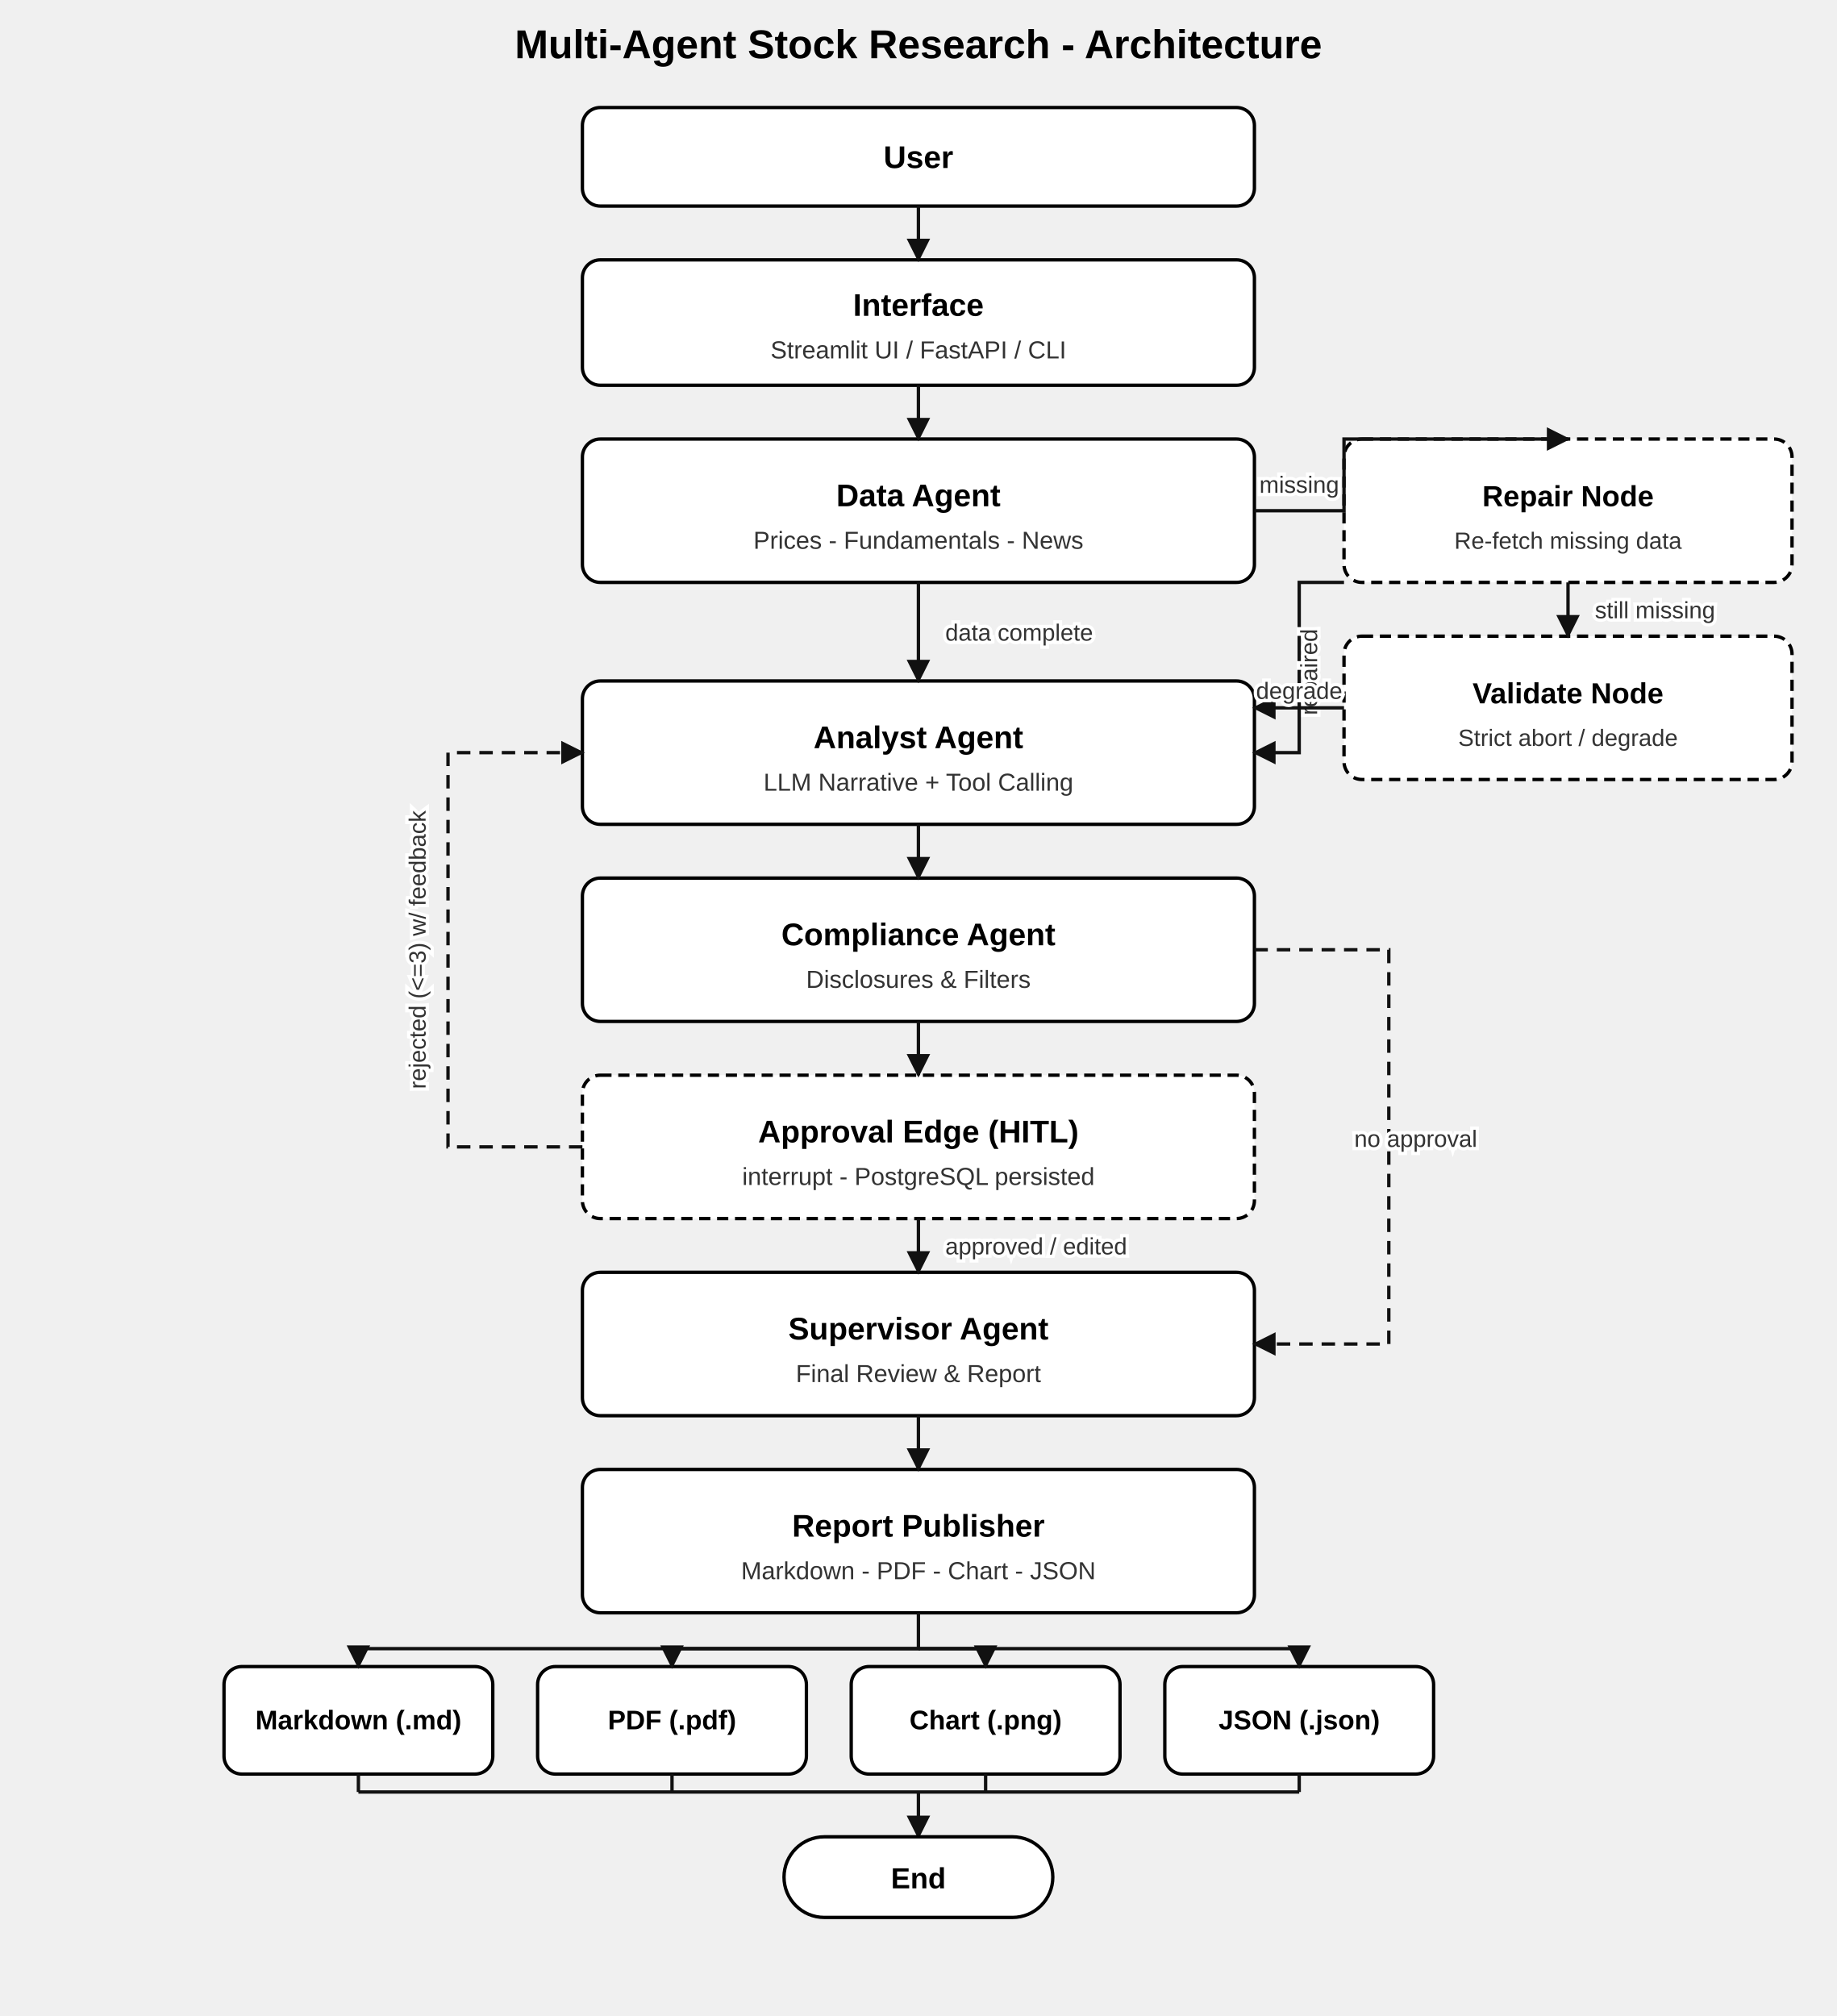
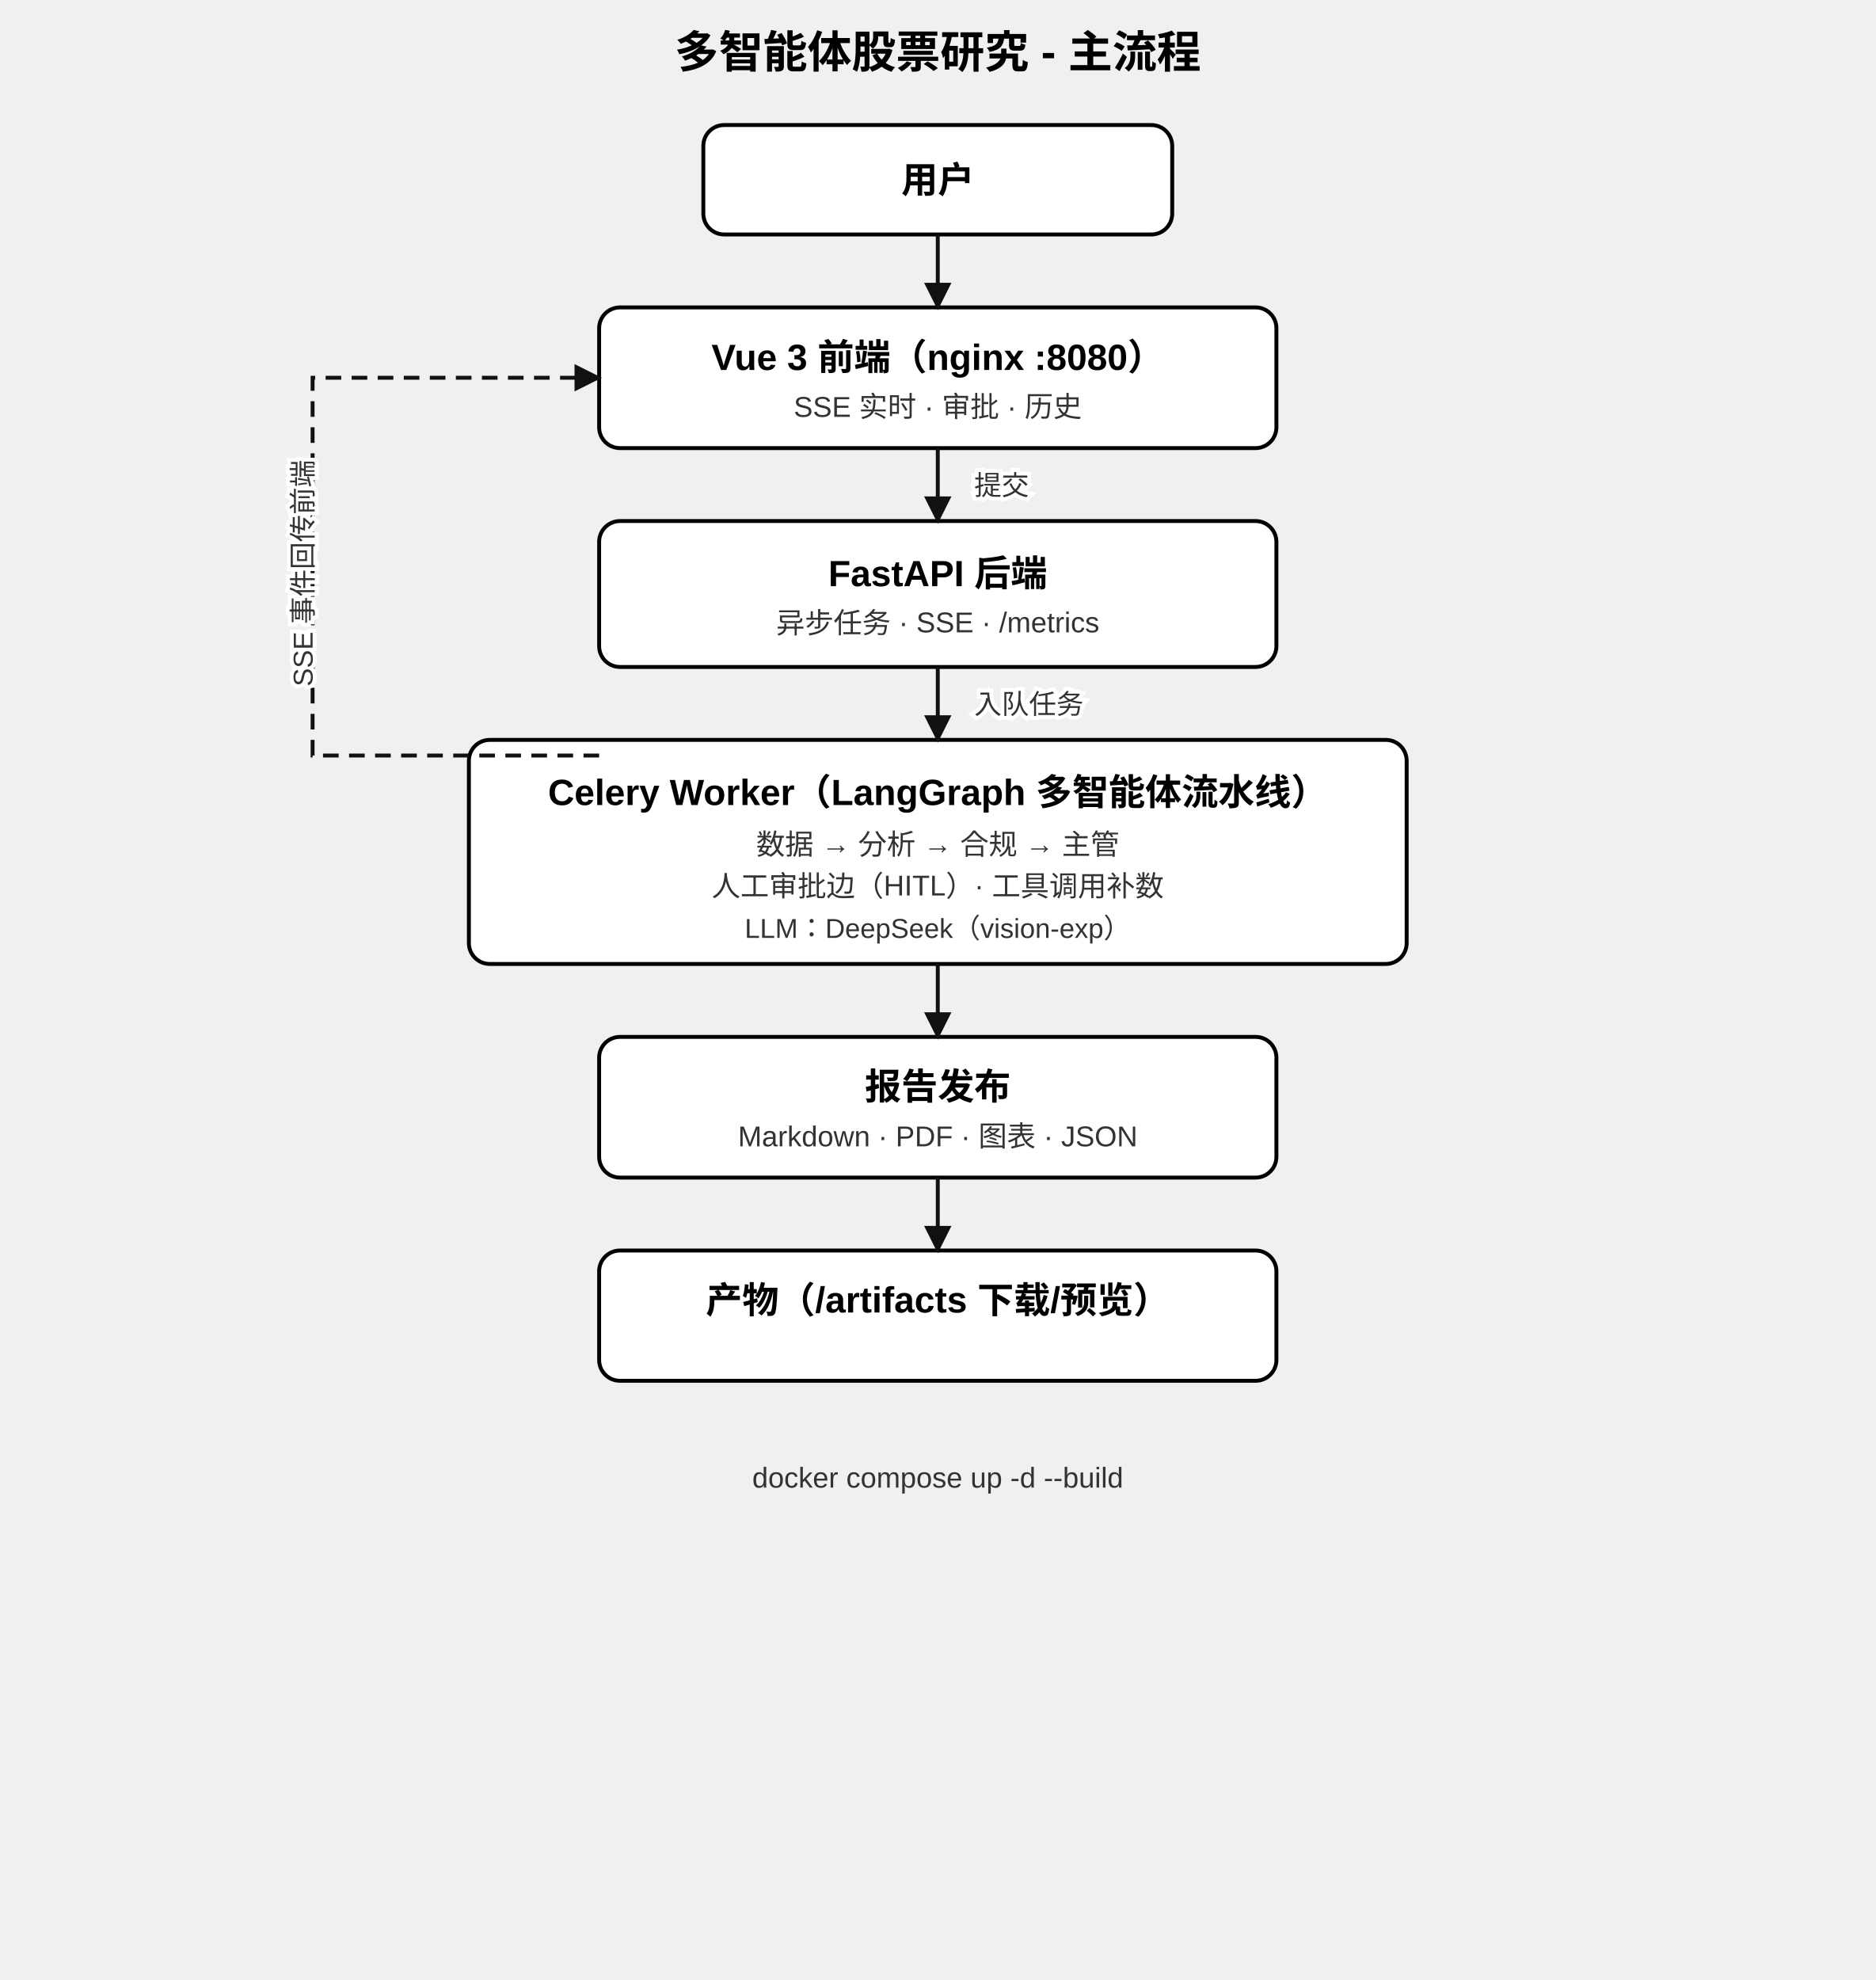
- <svg xmlns="http://www.w3.org/2000/svg" version="1.1" width="820px" height="900px" viewBox="0 0 820 900" style="background: #ffffff; font-family: Arial, Helvetica, sans-serif;">
+ <svg xmlns="http://www.w3.org/2000/svg" version="1.1" width="720px" height="760px" viewBox="0 0 720 760" style="background:#ffffff; font-family:'Microsoft YaHei',Arial,Helvetica,sans-serif;">
  <defs>
    <marker id="arr" viewBox="0 0 10 10" refX="9" refY="5" markerWidth="7" markerHeight="7" orient="auto-start-reverse">
      <path d="M0,0 L10,5 L0,10 z" fill="#111111" />
    </marker>
  </defs>
-   <text x="410" y="26" font-size="18" font-weight="bold" text-anchor="middle" fill="#000000">
-     Multi-Agent Stock Research - Architecture
+   <text x="360" y="26" font-size="17" font-weight="bold" text-anchor="middle" fill="#000000">
+     多智能体股票研究 - 主流程
  </text>
-   <rect x="260" y="48" width="300" height="44" rx="8" fill="#ffffff" stroke="#000000" stroke-width="1.5" />
-   <text x="410" y="75" font-size="14" font-weight="bold" text-anchor="middle" fill="#000000">User</text>
-   <rect x="260" y="116" width="300" height="56" rx="8" fill="#ffffff" stroke="#000000" stroke-width="1.5" />
-   <text x="410" y="141" font-size="14" font-weight="bold" text-anchor="middle" fill="#000000">Interface</text>
-   <text x="410" y="160" font-size="11" text-anchor="middle" fill="#333333">Streamlit UI / FastAPI / CLI</text>
-   <rect x="260" y="196" width="300" height="64" rx="8" fill="#ffffff" stroke="#000000" stroke-width="1.5" />
-   <text x="410" y="226" font-size="14" font-weight="bold" text-anchor="middle" fill="#000000">Data Agent</text>
-   <text x="410" y="245" font-size="11" text-anchor="middle" fill="#333333">Prices - Fundamentals - News</text>
-   <rect x="260" y="304" width="300" height="64" rx="8" fill="#ffffff" stroke="#000000" stroke-width="1.5" />
-   <text x="410" y="334" font-size="14" font-weight="bold" text-anchor="middle" fill="#000000">Analyst Agent</text>
-   <text x="410" y="353" font-size="11" text-anchor="middle" fill="#333333">LLM Narrative + Tool Calling</text>
-   <rect x="260" y="392" width="300" height="64" rx="8" fill="#ffffff" stroke="#000000" stroke-width="1.5" />
-   <text x="410" y="422" font-size="14" font-weight="bold" text-anchor="middle" fill="#000000">Compliance Agent</text>
-   <text x="410" y="441" font-size="11" text-anchor="middle" fill="#333333">Disclosures &amp; Filters</text>
-   <rect x="260" y="480" width="300" height="64" rx="8" fill="#ffffff" stroke="#000000" stroke-width="1.5" stroke-dasharray="5,3" />
-   <text x="410" y="510" font-size="14" font-weight="bold" text-anchor="middle" fill="#000000">Approval Edge (HITL)</text>
-   <text x="410" y="529" font-size="11" text-anchor="middle" fill="#333333">interrupt - PostgreSQL persisted</text>
-   <rect x="260" y="568" width="300" height="64" rx="8" fill="#ffffff" stroke="#000000" stroke-width="1.5" />
-   <text x="410" y="598" font-size="14" font-weight="bold" text-anchor="middle" fill="#000000">Supervisor Agent</text>
-   <text x="410" y="617" font-size="11" text-anchor="middle" fill="#333333">Final Review &amp; Report</text>
-   <rect x="260" y="656" width="300" height="64" rx="8" fill="#ffffff" stroke="#000000" stroke-width="1.5" />
-   <text x="410" y="686" font-size="14" font-weight="bold" text-anchor="middle" fill="#000000">Report Publisher</text>
-   <text x="410" y="705" font-size="11" text-anchor="middle" fill="#333333">Markdown - PDF - Chart - JSON</text>
-   <rect x="100" y="744" width="120" height="48" rx="8" fill="#ffffff" stroke="#000000" stroke-width="1.5" />
-   <text x="160" y="772" font-size="12" font-weight="bold" text-anchor="middle" fill="#000000">Markdown (.md)</text>
-   <rect x="240" y="744" width="120" height="48" rx="8" fill="#ffffff" stroke="#000000" stroke-width="1.5" />
-   <text x="300" y="772" font-size="12" font-weight="bold" text-anchor="middle" fill="#000000">PDF (.pdf)</text>
-   <rect x="380" y="744" width="120" height="48" rx="8" fill="#ffffff" stroke="#000000" stroke-width="1.5" />
-   <text x="440" y="772" font-size="12" font-weight="bold" text-anchor="middle" fill="#000000">Chart (.png)</text>
-   <rect x="520" y="744" width="120" height="48" rx="8" fill="#ffffff" stroke="#000000" stroke-width="1.5" />
-   <text x="580" y="772" font-size="12" font-weight="bold" text-anchor="middle" fill="#000000">JSON (.json)</text>
-   <rect x="600" y="196" width="200" height="64" rx="8" fill="#ffffff" stroke="#000000" stroke-width="1.5" stroke-dasharray="5,3" />
-   <text x="700" y="226" font-size="13" font-weight="bold" text-anchor="middle" fill="#000000">Repair Node</text>
-   <text x="700" y="245" font-size="10.5" text-anchor="middle" fill="#333333">Re-fetch missing data</text>
-   <rect x="600" y="284" width="200" height="64" rx="8" fill="#ffffff" stroke="#000000" stroke-width="1.5" stroke-dasharray="5,3" />
-   <text x="700" y="314" font-size="13" font-weight="bold" text-anchor="middle" fill="#000000">Validate Node</text>
-   <text x="700" y="333" font-size="10.5" text-anchor="middle" fill="#333333">Strict abort / degrade</text>
-   <line x1="410" y1="92" x2="410" y2="116" stroke="#111111" stroke-width="1.5" marker-end="url(#arr)" />
-   <line x1="410" y1="172" x2="410" y2="196" stroke="#111111" stroke-width="1.5" marker-end="url(#arr)" />
-   <line x1="410" y1="260" x2="410" y2="304" stroke="#111111" stroke-width="1.5" marker-end="url(#arr)" />
-   <text x="422" y="286" font-size="10.5" fill="#333333" style="paint-order:stroke;stroke:#ffffff;stroke-width:3">data complete</text>
-   <line x1="410" y1="368" x2="410" y2="392" stroke="#111111" stroke-width="1.5" marker-end="url(#arr)" />
-   <line x1="410" y1="456" x2="410" y2="480" stroke="#111111" stroke-width="1.5" marker-end="url(#arr)" />
-   <line x1="410" y1="544" x2="410" y2="568" stroke="#111111" stroke-width="1.5" marker-end="url(#arr)" />
-   <text x="422" y="560" font-size="10.5" fill="#333333" style="paint-order:stroke;stroke:#ffffff;stroke-width:3">approved / edited</text>
-   <line x1="410" y1="632" x2="410" y2="656" stroke="#111111" stroke-width="1.5" marker-end="url(#arr)" />
-   <path d="M560,228 H600 V196 H700" fill="none" stroke="#111111" stroke-width="1.5" marker-end="url(#arr)" />
-   <text x="580" y="220" font-size="10.5" fill="#333333" text-anchor="middle" style="paint-order:stroke;stroke:#ffffff;stroke-width:3">missing</text>
-   <line x1="700" y1="260" x2="700" y2="284" stroke="#111111" stroke-width="1.5" marker-end="url(#arr)" />
-   <text x="712" y="276" font-size="10.5" fill="#333333" style="paint-order:stroke;stroke:#ffffff;stroke-width:3">still missing</text>
-   <path d="M600,260 H580 V336 H560" fill="none" stroke="#111111" stroke-width="1.5" marker-end="url(#arr)" />
-   <text transform="rotate(-90 588 300)" x="588" y="300" font-size="10.5" fill="#333333" text-anchor="middle" style="paint-order:stroke;stroke:#ffffff;stroke-width:3">repaired</text>
-   <line x1="600" y1="316" x2="560" y2="316" stroke="#111111" stroke-width="1.5" marker-end="url(#arr)" />
-   <text x="580" y="312" font-size="10.5" fill="#333333" text-anchor="middle" style="paint-order:stroke;stroke:#ffffff;stroke-width:3">degrade</text>
-   <path d="M560,424 H620 V600 H560" fill="none" stroke="#111111" stroke-width="1.5" stroke-dasharray="6,4" marker-end="url(#arr)" />
-   <text x="632" y="512" font-size="10.5" fill="#333333" text-anchor="middle" style="paint-order:stroke;stroke:#ffffff;stroke-width:3">no approval</text>
-   <path d="M260,512 H200 V336 H260" fill="none" stroke="#111111" stroke-width="1.5" stroke-dasharray="6,4" marker-end="url(#arr)" />
-   <text transform="rotate(-90 190 424)" x="190" y="424" font-size="10.5" fill="#333333" text-anchor="middle" style="paint-order:stroke;stroke:#ffffff;stroke-width:3">rejected (&lt;=3) w/ feedback</text>
-   <path d="M410,720 V736 H160 V744" fill="none" stroke="#111111" stroke-width="1.5" marker-end="url(#arr)" />
-   <path d="M410,736 H300 V744" fill="none" stroke="#111111" stroke-width="1.5" marker-end="url(#arr)" />
-   <path d="M410,736 H440 V744" fill="none" stroke="#111111" stroke-width="1.5" marker-end="url(#arr)" />
-   <path d="M410,736 H580 V744" fill="none" stroke="#111111" stroke-width="1.5" marker-end="url(#arr)" />
-   <line x1="160" y1="792" x2="160" y2="800" stroke="#111111" stroke-width="1.5" />
-   <line x1="300" y1="792" x2="300" y2="800" stroke="#111111" stroke-width="1.5" />
-   <line x1="440" y1="792" x2="440" y2="800" stroke="#111111" stroke-width="1.5" />
-   <line x1="580" y1="792" x2="580" y2="800" stroke="#111111" stroke-width="1.5" />
-   <line x1="160" y1="800" x2="580" y2="800" stroke="#111111" stroke-width="1.5" />
-   <line x1="410" y1="800" x2="410" y2="820" stroke="#111111" stroke-width="1.5" marker-end="url(#arr)" />
-   <rect x="350" y="820" width="120" height="36" rx="18" fill="#ffffff" stroke="#000000" stroke-width="1.5" />
-   <text x="410" y="843" font-size="13" font-weight="bold" text-anchor="middle" fill="#000000">End</text>
+   <rect x="270" y="48" width="180" height="42" rx="8" fill="#ffffff" stroke="#000000" stroke-width="1.5" />
+   <text x="360" y="74" font-size="14" font-weight="bold" text-anchor="middle" fill="#000000">用户</text>
+   <rect x="230" y="118" width="260" height="54" rx="8" fill="#ffffff" stroke="#000000" stroke-width="1.5" />
+   <text x="360" y="142" font-size="14" font-weight="bold" text-anchor="middle" fill="#000000">Vue 3 前端（nginx :8080）</text>
+   <text x="360" y="160" font-size="11" text-anchor="middle" fill="#333333">SSE 实时 · 审批 · 历史</text>
+   <rect x="230" y="200" width="260" height="56" rx="8" fill="#ffffff" stroke="#000000" stroke-width="1.5" />
+   <text x="360" y="225" font-size="14" font-weight="bold" text-anchor="middle" fill="#000000">FastAPI 后端</text>
+   <text x="360" y="243" font-size="11" text-anchor="middle" fill="#333333">异步任务 · SSE · /metrics</text>
+   <rect x="180" y="284" width="360" height="86" rx="8" fill="#ffffff" stroke="#000000" stroke-width="1.5" />
+   <text x="360" y="309" font-size="14" font-weight="bold" text-anchor="middle" fill="#000000">Celery Worker（LangGraph 多智能体流水线）</text>
+   <text x="360" y="328" font-size="11" text-anchor="middle" fill="#333333">数据 → 分析 → 合规 → 主管</text>
+   <text x="360" y="344" font-size="11" text-anchor="middle" fill="#333333">人工审批边（HITL）· 工具调用补数</text>
+   <text x="360" y="360" font-size="10.5" text-anchor="middle" fill="#333333">LLM：DeepSeek（vision-exp）</text>
+   <rect x="230" y="398" width="260" height="54" rx="8" fill="#ffffff" stroke="#000000" stroke-width="1.5" />
+   <text x="360" y="422" font-size="14" font-weight="bold" text-anchor="middle" fill="#000000">报告发布</text>
+   <text x="360" y="440" font-size="11" text-anchor="middle" fill="#333333">Markdown · PDF · 图表 · JSON</text>
+   <rect x="230" y="480" width="260" height="50" rx="8" fill="#ffffff" stroke="#000000" stroke-width="1.5" />
+   <text x="360" y="504" font-size="14" font-weight="bold" text-anchor="middle" fill="#000000">产物（/artifacts 下载/预览）</text>
+   <line x1="360" y1="90" x2="360" y2="118" stroke="#111111" stroke-width="1.5" marker-end="url(#arr)" />
+   <line x1="360" y1="172" x2="360" y2="200" stroke="#111111" stroke-width="1.5" marker-end="url(#arr)" />
+   <text x="374" y="190" font-size="10.5" fill="#333333" style="paint-order:stroke;stroke:#ffffff;stroke-width:3">提交</text>
+   <line x1="360" y1="256" x2="360" y2="284" stroke="#111111" stroke-width="1.5" marker-end="url(#arr)" />
+   <text x="374" y="274" font-size="10.5" fill="#333333" style="paint-order:stroke;stroke:#ffffff;stroke-width:3">入队任务</text>
+   <line x1="360" y1="370" x2="360" y2="398" stroke="#111111" stroke-width="1.5" marker-end="url(#arr)" />
+   <line x1="360" y1="452" x2="360" y2="480" stroke="#111111" stroke-width="1.5" marker-end="url(#arr)" />
+   <path d="M230,290 H120 V145 H230" fill="none" stroke="#111111" stroke-width="1.5" stroke-dasharray="6,4" marker-end="url(#arr)" />
+   <text transform="rotate(-90 120 220)" x="120" y="220" font-size="10.5" fill="#333333" text-anchor="middle" style="paint-order:stroke;stroke:#ffffff;stroke-width:3">SSE 事件回传前端</text>
+   <text x="360" y="571" font-size="11" text-anchor="middle" fill="#333333">docker compose up -d --build</text>
</svg>
